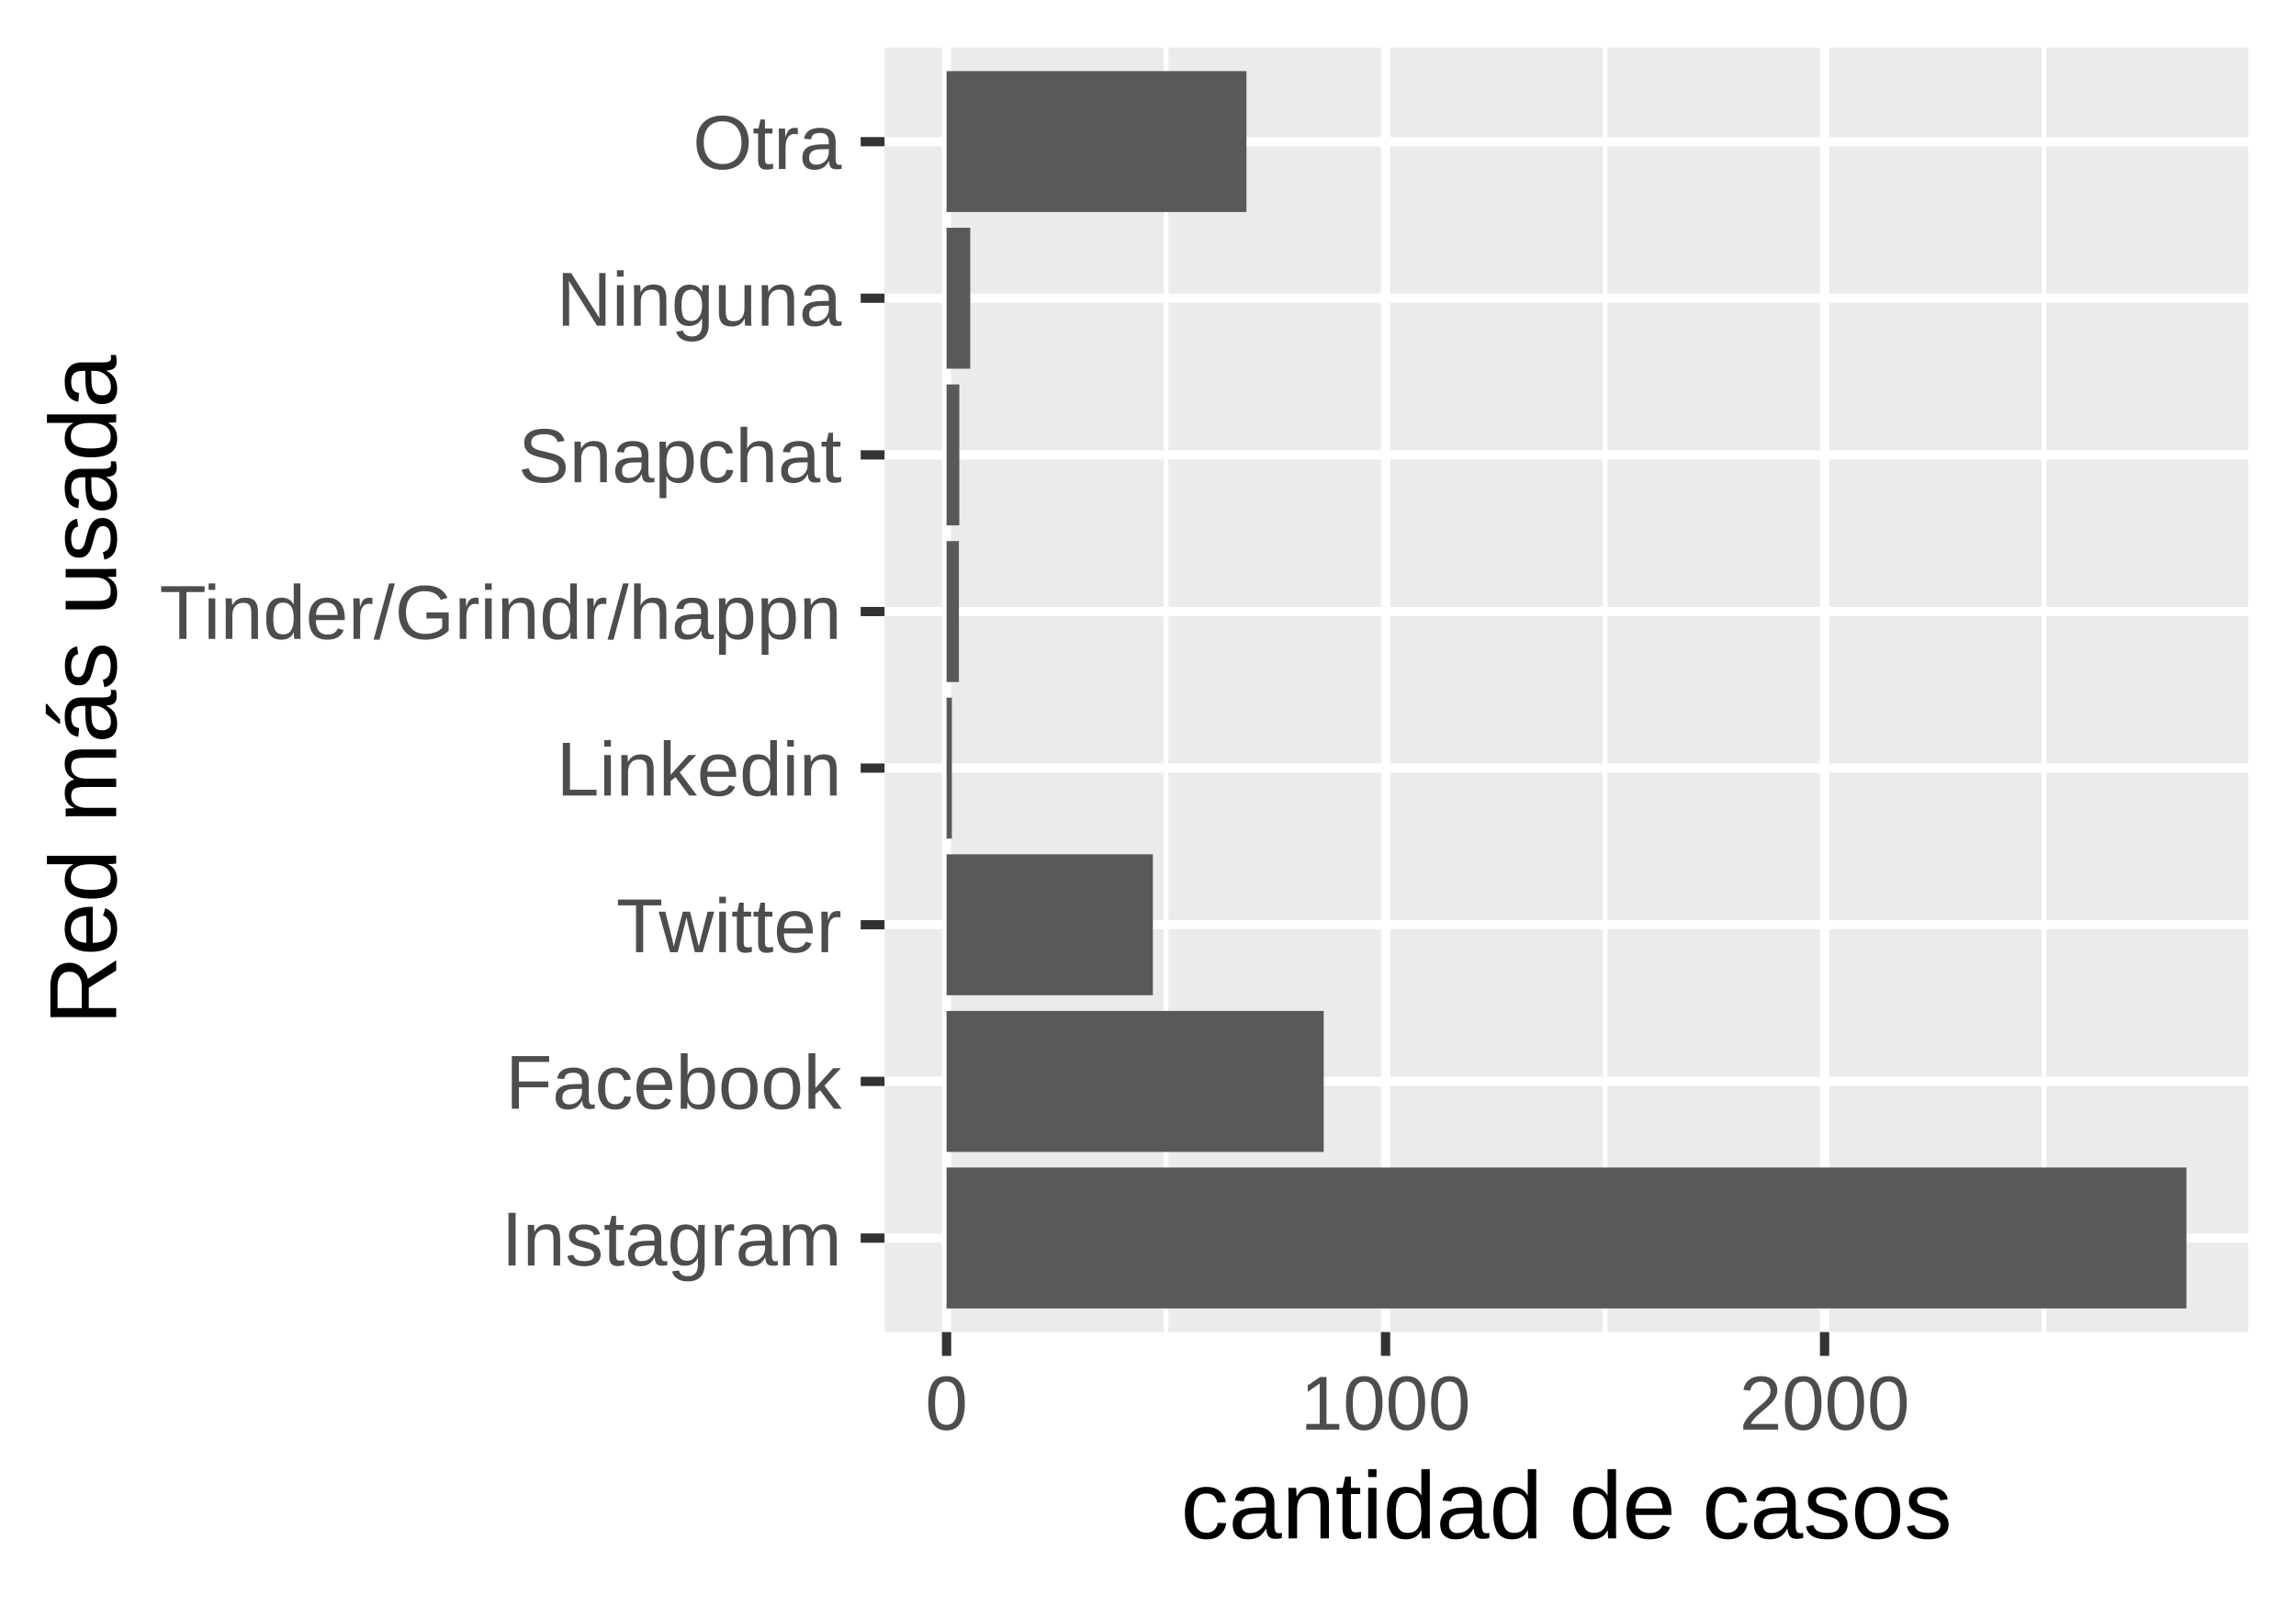
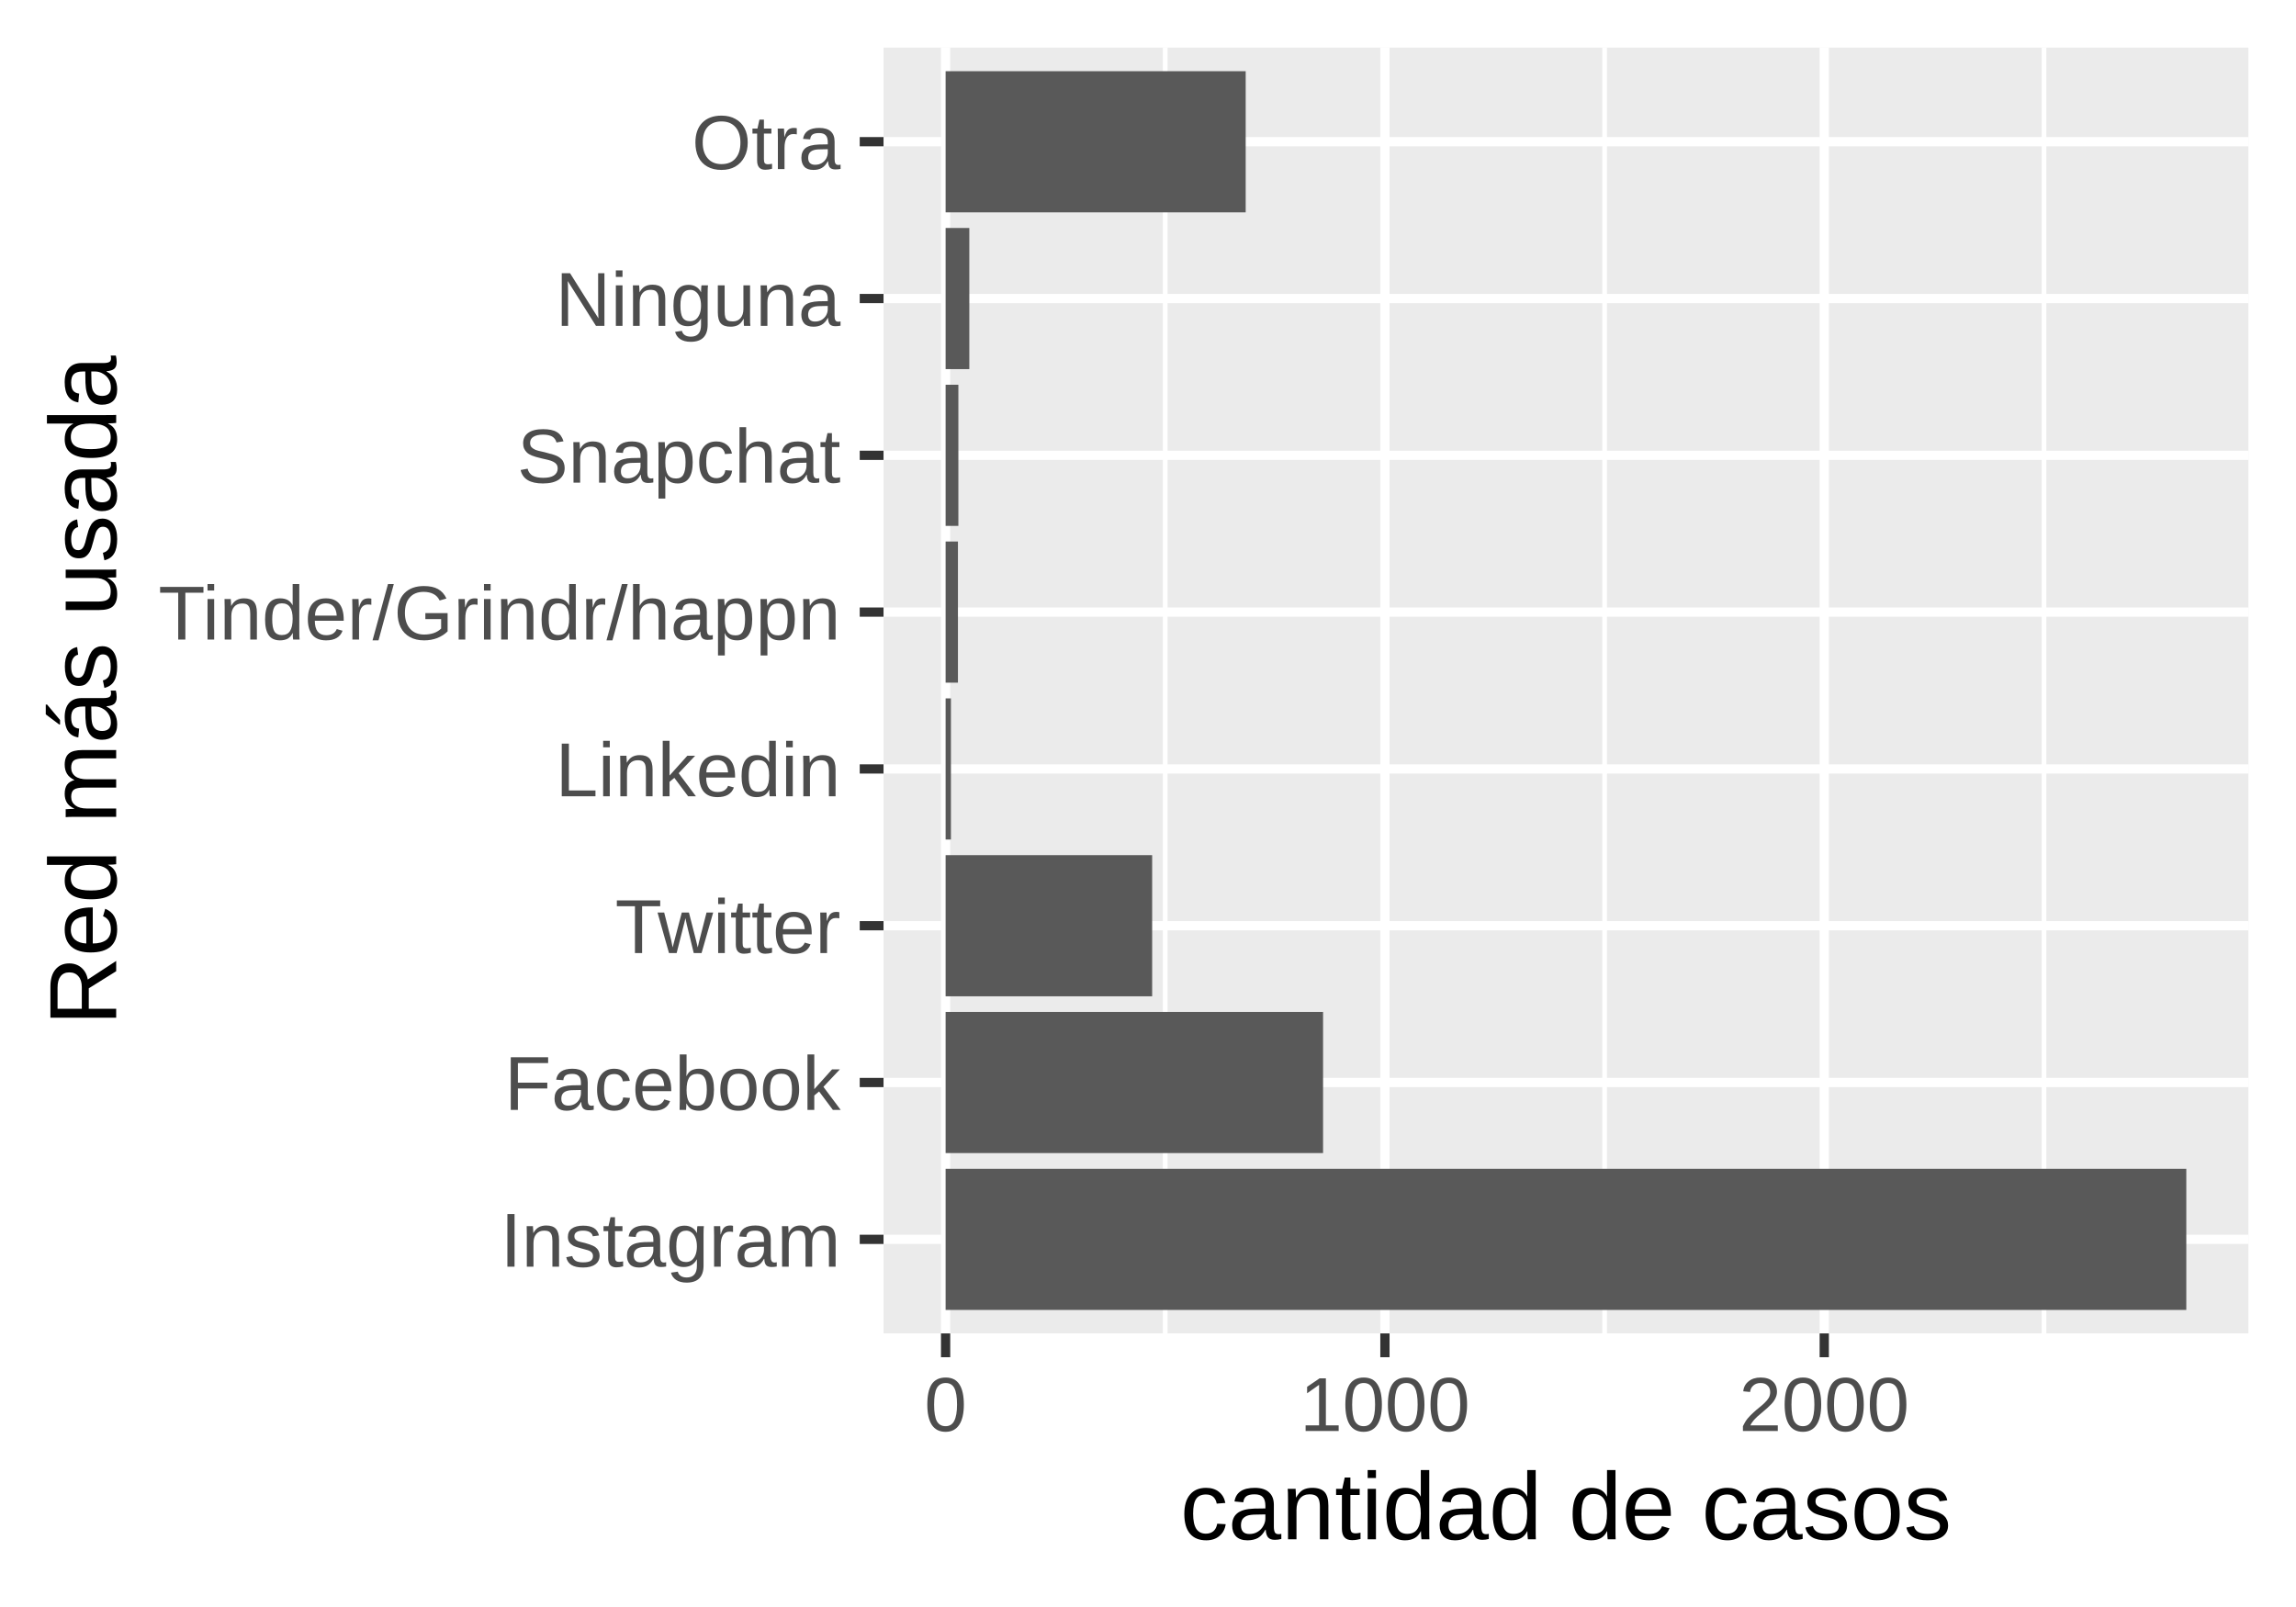
<svg xmlns="http://www.w3.org/2000/svg" class="svglite" width="216.00pt" height="151.20pt" viewBox="0 0 216.00 151.20">
  <defs>
    <style type="text/css">
    .svglite line, .svglite polyline, .svglite polygon, .svglite path, .svglite rect, .svglite circle {
      fill: none;
      stroke: #000000;
      stroke-linecap: round;
      stroke-linejoin: round;
      stroke-miterlimit: 10.00;
    }
    .svglite text {
      white-space: pre;
    }
  </style>
  </defs>
  <rect width="100%" height="100%" style="stroke: none; fill: #FFFFFF;" />
  <defs>
    <clipPath id="cpMC4wMHwyMTYuMDB8MC4wMHwxNTEuMjA=">
      <rect x="0.00" y="0.00" width="216.00" height="151.20" />
    </clipPath>
  </defs>
  <g clip-path="url(#cpMC4wMHwyMTYuMDB8MC4wMHwxNTEuMjA=)">
-     <rect x="0.00" y="0.00" width="216.00" height="151.20" style="stroke-width: 0.87; stroke: #FFFFFF; fill: #FFFFFF;" />
+     <rect x="0" y="0.00" width="216.00" height="151.20" style="stroke-width: 0.87; stroke: #FFFFFF; fill: #FFFFFF;" />
  </g>
  <defs>
-     <clipPath id="cpODMuMjF8MjExLjUyfDQuNDh8MTI1LjMz">
-       <rect x="83.21" y="4.48" width="128.30" height="120.85" />
+     <clipPath id="cpODMuMTJ8MjExLjUyfDQuNDh8MTI1LjQ2">
+       <rect x="83.12" y="4.48" width="128.40" height="120.97" />
    </clipPath>
  </defs>
-   <g clip-path="url(#cpODMuMjF8MjExLjUyfDQuNDh8MTI1LjMz)">
-     <rect x="83.21" y="4.48" width="128.30" height="120.85" style="stroke-width: 0.87; stroke: none; fill: #EBEBEB;" />
-     <polyline points="109.70,125.33 109.70,4.48 " style="stroke-width: 0.44; stroke: #FFFFFF; stroke-linecap: butt;" />
-     <polyline points="151.00,125.33 151.00,4.48 " style="stroke-width: 0.44; stroke: #FFFFFF; stroke-linecap: butt;" />
-     <polyline points="192.30,125.33 192.30,4.48 " style="stroke-width: 0.44; stroke: #FFFFFF; stroke-linecap: butt;" />
-     <polyline points="83.21,116.49 211.52,116.49 " style="stroke-width: 0.87; stroke: #FFFFFF; stroke-linecap: butt;" />
-     <polyline points="83.21,101.75 211.52,101.75 " style="stroke-width: 0.87; stroke: #FFFFFF; stroke-linecap: butt;" />
-     <polyline points="83.21,87.01 211.52,87.01 " style="stroke-width: 0.87; stroke: #FFFFFF; stroke-linecap: butt;" />
-     <polyline points="83.21,72.27 211.52,72.27 " style="stroke-width: 0.87; stroke: #FFFFFF; stroke-linecap: butt;" />
-     <polyline points="83.21,57.54 211.52,57.54 " style="stroke-width: 0.87; stroke: #FFFFFF; stroke-linecap: butt;" />
-     <polyline points="83.21,42.80 211.52,42.80 " style="stroke-width: 0.87; stroke: #FFFFFF; stroke-linecap: butt;" />
-     <polyline points="83.21,28.06 211.52,28.06 " style="stroke-width: 0.87; stroke: #FFFFFF; stroke-linecap: butt;" />
-     <polyline points="83.21,13.33 211.52,13.33 " style="stroke-width: 0.87; stroke: #FFFFFF; stroke-linecap: butt;" />
-     <polyline points="89.05,125.33 89.05,4.48 " style="stroke-width: 0.87; stroke: #FFFFFF; stroke-linecap: butt;" />
-     <polyline points="130.35,125.33 130.35,4.48 " style="stroke-width: 0.87; stroke: #FFFFFF; stroke-linecap: butt;" />
-     <polyline points="171.65,125.33 171.65,4.48 " style="stroke-width: 0.87; stroke: #FFFFFF; stroke-linecap: butt;" />
-     <rect x="89.05" y="109.85" width="116.64" height="13.26" style="stroke-width: 1.07; stroke: none; stroke-linecap: square; stroke-linejoin: miter; fill: #595959;" />
-     <rect x="89.05" y="95.12" width="35.48" height="13.26" style="stroke-width: 1.07; stroke: none; stroke-linecap: square; stroke-linejoin: miter; fill: #595959;" />
-     <rect x="89.05" y="80.38" width="19.41" height="13.26" style="stroke-width: 1.07; stroke: none; stroke-linecap: square; stroke-linejoin: miter; fill: #595959;" />
-     <rect x="89.05" y="65.64" width="0.50" height="13.26" style="stroke-width: 1.07; stroke: none; stroke-linecap: square; stroke-linejoin: miter; fill: #595959;" />
-     <rect x="89.05" y="50.91" width="1.16" height="13.26" style="stroke-width: 1.07; stroke: none; stroke-linecap: square; stroke-linejoin: miter; fill: #595959;" />
-     <rect x="89.05" y="36.17" width="1.20" height="13.26" style="stroke-width: 1.07; stroke: none; stroke-linecap: square; stroke-linejoin: miter; fill: #595959;" />
-     <rect x="89.05" y="21.43" width="2.23" height="13.26" style="stroke-width: 1.07; stroke: none; stroke-linecap: square; stroke-linejoin: miter; fill: #595959;" />
-     <rect x="89.05" y="6.69" width="28.21" height="13.26" style="stroke-width: 1.07; stroke: none; stroke-linecap: square; stroke-linejoin: miter; fill: #595959;" />
+   <g clip-path="url(#cpODMuMTJ8MjExLjUyfDQuNDh8MTI1LjQ2)">
+     <rect x="83.12" y="4.48" width="128.40" height="120.97" style="stroke-width: 0.87; stroke: none; fill: #EBEBEB;" />
+     <polyline points="109.62,125.46 109.62,4.48 " style="stroke-width: 0.44; stroke: #FFFFFF; stroke-linecap: butt;" />
+     <polyline points="150.96,125.46 150.96,4.48 " style="stroke-width: 0.44; stroke: #FFFFFF; stroke-linecap: butt;" />
+     <polyline points="192.29,125.46 192.29,4.48 " style="stroke-width: 0.44; stroke: #FFFFFF; stroke-linecap: butt;" />
+     <polyline points="83.12,116.61 211.52,116.61 " style="stroke-width: 0.87; stroke: #FFFFFF; stroke-linecap: butt;" />
+     <polyline points="83.12,101.85 211.52,101.85 " style="stroke-width: 0.87; stroke: #FFFFFF; stroke-linecap: butt;" />
+     <polyline points="83.12,87.10 211.52,87.10 " style="stroke-width: 0.87; stroke: #FFFFFF; stroke-linecap: butt;" />
+     <polyline points="83.12,72.35 211.52,72.35 " style="stroke-width: 0.87; stroke: #FFFFFF; stroke-linecap: butt;" />
+     <polyline points="83.12,57.59 211.52,57.59 " style="stroke-width: 0.87; stroke: #FFFFFF; stroke-linecap: butt;" />
+     <polyline points="83.12,42.84 211.52,42.84 " style="stroke-width: 0.87; stroke: #FFFFFF; stroke-linecap: butt;" />
+     <polyline points="83.12,28.09 211.52,28.09 " style="stroke-width: 0.87; stroke: #FFFFFF; stroke-linecap: butt;" />
+     <polyline points="83.12,13.33 211.52,13.33 " style="stroke-width: 0.87; stroke: #FFFFFF; stroke-linecap: butt;" />
+     <polyline points="88.96,125.46 88.96,4.48 " style="stroke-width: 0.87; stroke: #FFFFFF; stroke-linecap: butt;" />
+     <polyline points="130.29,125.46 130.29,4.48 " style="stroke-width: 0.87; stroke: #FFFFFF; stroke-linecap: butt;" />
+     <polyline points="171.62,125.46 171.62,4.48 " style="stroke-width: 0.87; stroke: #FFFFFF; stroke-linecap: butt;" />
+     <rect x="88.96" y="109.97" width="116.72" height="13.28" style="stroke-width: 1.07; stroke: none; stroke-linecap: butt; stroke-linejoin: miter; fill: #595959;" />
+     <rect x="88.96" y="95.21" width="35.51" height="13.28" style="stroke-width: 1.07; stroke: none; stroke-linecap: butt; stroke-linejoin: miter; fill: #595959;" />
+     <rect x="88.96" y="80.46" width="19.43" height="13.28" style="stroke-width: 1.07; stroke: none; stroke-linecap: butt; stroke-linejoin: miter; fill: #595959;" />
+     <rect x="88.96" y="65.71" width="0.50" height="13.28" style="stroke-width: 1.07; stroke: none; stroke-linecap: butt; stroke-linejoin: miter; fill: #595959;" />
+     <rect x="88.96" y="50.95" width="1.16" height="13.28" style="stroke-width: 1.07; stroke: none; stroke-linecap: butt; stroke-linejoin: miter; fill: #595959;" />
+     <rect x="88.96" y="36.20" width="1.20" height="13.28" style="stroke-width: 1.07; stroke: none; stroke-linecap: butt; stroke-linejoin: miter; fill: #595959;" />
+     <rect x="88.96" y="21.45" width="2.23" height="13.28" style="stroke-width: 1.07; stroke: none; stroke-linecap: butt; stroke-linejoin: miter; fill: #595959;" />
+     <rect x="88.96" y="6.70" width="28.23" height="13.28" style="stroke-width: 1.07; stroke: none; stroke-linecap: butt; stroke-linejoin: miter; fill: #595959;" />
  </g>
  <g clip-path="url(#cpMC4wMHwyMTYuMDB8MC4wMHwxNTEuMjA=)">
-     <text x="79.18" y="119.06" text-anchor="end" style="font-size: 7.20px;fill: #4D4D4D; font-family: &quot;Arial&quot;;" textLength="31.94px" lengthAdjust="spacingAndGlyphs">Instagram</text>
-     <text x="79.18" y="104.32" text-anchor="end" style="font-size: 7.20px;fill: #4D4D4D; font-family: &quot;Arial&quot;;" textLength="31.56px" lengthAdjust="spacingAndGlyphs">Facebook</text>
-     <text x="79.18" y="89.59" text-anchor="end" style="font-size: 7.20px;fill: #4D4D4D; font-family: &quot;Arial&quot;;" textLength="21.16px" lengthAdjust="spacingAndGlyphs">Twitter</text>
-     <text x="79.18" y="74.85" text-anchor="end" style="font-size: 7.20px;fill: #4D4D4D; font-family: &quot;Arial&quot;;" textLength="26.77px" lengthAdjust="spacingAndGlyphs">Linkedin</text>
-     <text x="79.18" y="60.11" text-anchor="end" style="font-size: 7.20px;fill: #4D4D4D; font-family: &quot;Arial&quot;;" textLength="64.03px" lengthAdjust="spacingAndGlyphs">Tinder/Grindr/happn</text>
-     <text x="79.18" y="45.37" text-anchor="end" style="font-size: 7.20px;fill: #4D4D4D; font-family: &quot;Arial&quot;;" textLength="30.36px" lengthAdjust="spacingAndGlyphs">Snapchat</text>
-     <text x="79.18" y="30.64" text-anchor="end" style="font-size: 7.20px;fill: #4D4D4D; font-family: &quot;Arial&quot;;" textLength="26.77px" lengthAdjust="spacingAndGlyphs">Ninguna</text>
-     <text x="79.18" y="15.90" text-anchor="end" style="font-size: 7.20px;fill: #4D4D4D; font-family: &quot;Arial&quot;;" textLength="13.97px" lengthAdjust="spacingAndGlyphs">Otra</text>
-     <polyline points="80.97,116.49 83.21,116.49 " style="stroke-width: 0.87; stroke: #333333; stroke-linecap: butt;" />
-     <polyline points="80.97,101.75 83.21,101.75 " style="stroke-width: 0.87; stroke: #333333; stroke-linecap: butt;" />
-     <polyline points="80.97,87.01 83.21,87.01 " style="stroke-width: 0.87; stroke: #333333; stroke-linecap: butt;" />
-     <polyline points="80.97,72.27 83.21,72.27 " style="stroke-width: 0.87; stroke: #333333; stroke-linecap: butt;" />
-     <polyline points="80.97,57.54 83.21,57.54 " style="stroke-width: 0.87; stroke: #333333; stroke-linecap: butt;" />
-     <polyline points="80.97,42.80 83.21,42.80 " style="stroke-width: 0.87; stroke: #333333; stroke-linecap: butt;" />
-     <polyline points="80.97,28.06 83.21,28.06 " style="stroke-width: 0.87; stroke: #333333; stroke-linecap: butt;" />
-     <polyline points="80.97,13.33 83.21,13.33 " style="stroke-width: 0.87; stroke: #333333; stroke-linecap: butt;" />
-     <polyline points="89.05,127.57 89.05,125.33 " style="stroke-width: 0.87; stroke: #333333; stroke-linecap: butt;" />
-     <polyline points="130.35,127.57 130.35,125.33 " style="stroke-width: 0.87; stroke: #333333; stroke-linecap: butt;" />
-     <polyline points="171.65,127.57 171.65,125.33 " style="stroke-width: 0.87; stroke: #333333; stroke-linecap: butt;" />
-     <text x="89.05" y="134.51" text-anchor="middle" style="font-size: 7.20px;fill: #4D4D4D; font-family: &quot;Arial&quot;;" textLength="4.00px" lengthAdjust="spacingAndGlyphs">0</text>
-     <text x="130.35" y="134.51" text-anchor="middle" style="font-size: 7.20px;fill: #4D4D4D; font-family: &quot;Arial&quot;;" textLength="15.98px" lengthAdjust="spacingAndGlyphs">1000</text>
-     <text x="171.65" y="134.51" text-anchor="middle" style="font-size: 7.20px;fill: #4D4D4D; font-family: &quot;Arial&quot;;" textLength="15.98px" lengthAdjust="spacingAndGlyphs">2000</text>
-     <text x="147.37" y="144.74" text-anchor="middle" style="font-size: 9.00px; font-family: &quot;Arial&quot;;" textLength="72.53px" lengthAdjust="spacingAndGlyphs">cantidad de casos</text>
-     <text transform="translate(10.93,64.91) rotate(-90)" text-anchor="middle" style="font-size: 9.00px; font-family: &quot;Arial&quot;;" textLength="63.02px" lengthAdjust="spacingAndGlyphs">Red más usada</text>
+     <text x="79.08" y="119.18" text-anchor="end" style="font-size: 7.20px;fill: #4D4D4D; font-family: &quot;Arial&quot;;" textLength="31.94px" lengthAdjust="spacingAndGlyphs">Instagram</text>
+     <text x="79.08" y="104.43" text-anchor="end" style="font-size: 7.20px;fill: #4D4D4D; font-family: &quot;Arial&quot;;" textLength="31.56px" lengthAdjust="spacingAndGlyphs">Facebook</text>
+     <text x="79.08" y="89.67" text-anchor="end" style="font-size: 7.20px;fill: #4D4D4D; font-family: &quot;Arial&quot;;" textLength="21.16px" lengthAdjust="spacingAndGlyphs">Twitter</text>
+     <text x="79.08" y="74.92" text-anchor="end" style="font-size: 7.20px;fill: #4D4D4D; font-family: &quot;Arial&quot;;" textLength="26.77px" lengthAdjust="spacingAndGlyphs">Linkedin</text>
+     <text x="79.08" y="60.17" text-anchor="end" style="font-size: 7.20px;fill: #4D4D4D; font-family: &quot;Arial&quot;;" textLength="64.03px" lengthAdjust="spacingAndGlyphs">Tinder/Grindr/happn</text>
+     <text x="79.08" y="45.41" text-anchor="end" style="font-size: 7.20px;fill: #4D4D4D; font-family: &quot;Arial&quot;;" textLength="30.36px" lengthAdjust="spacingAndGlyphs">Snapchat</text>
+     <text x="79.08" y="30.66" text-anchor="end" style="font-size: 7.20px;fill: #4D4D4D; font-family: &quot;Arial&quot;;" textLength="26.77px" lengthAdjust="spacingAndGlyphs">Ninguna</text>
+     <text x="79.08" y="15.91" text-anchor="end" style="font-size: 7.20px;fill: #4D4D4D; font-family: &quot;Arial&quot;;" textLength="13.97px" lengthAdjust="spacingAndGlyphs">Otra</text>
+     <polyline points="80.88,116.61 83.12,116.61 " style="stroke-width: 0.87; stroke: #333333; stroke-linecap: butt;" />
+     <polyline points="80.88,101.85 83.12,101.85 " style="stroke-width: 0.87; stroke: #333333; stroke-linecap: butt;" />
+     <polyline points="80.88,87.10 83.12,87.10 " style="stroke-width: 0.87; stroke: #333333; stroke-linecap: butt;" />
+     <polyline points="80.88,72.35 83.12,72.35 " style="stroke-width: 0.87; stroke: #333333; stroke-linecap: butt;" />
+     <polyline points="80.88,57.59 83.12,57.59 " style="stroke-width: 0.87; stroke: #333333; stroke-linecap: butt;" />
+     <polyline points="80.88,42.84 83.12,42.84 " style="stroke-width: 0.87; stroke: #333333; stroke-linecap: butt;" />
+     <polyline points="80.88,28.09 83.12,28.09 " style="stroke-width: 0.87; stroke: #333333; stroke-linecap: butt;" />
+     <polyline points="80.88,13.33 83.12,13.33 " style="stroke-width: 0.87; stroke: #333333; stroke-linecap: butt;" />
+     <polyline points="88.96,127.70 88.96,125.46 " style="stroke-width: 0.87; stroke: #333333; stroke-linecap: butt;" />
+     <polyline points="130.29,127.70 130.29,125.46 " style="stroke-width: 0.87; stroke: #333333; stroke-linecap: butt;" />
+     <polyline points="171.62,127.70 171.62,125.46 " style="stroke-width: 0.87; stroke: #333333; stroke-linecap: butt;" />
+     <text x="88.96" y="134.64" text-anchor="middle" style="font-size: 7.20px;fill: #4D4D4D; font-family: &quot;Arial&quot;;" textLength="4.00px" lengthAdjust="spacingAndGlyphs">0</text>
+     <text x="130.29" y="134.64" text-anchor="middle" style="font-size: 7.20px;fill: #4D4D4D; font-family: &quot;Arial&quot;;" textLength="15.98px" lengthAdjust="spacingAndGlyphs">1000</text>
+     <text x="171.62" y="134.64" text-anchor="middle" style="font-size: 7.20px;fill: #4D4D4D; font-family: &quot;Arial&quot;;" textLength="15.98px" lengthAdjust="spacingAndGlyphs">2000</text>
+     <text x="147.32" y="144.83" text-anchor="middle" style="font-size: 9.00px; font-family: &quot;Arial&quot;;" textLength="72.53px" lengthAdjust="spacingAndGlyphs">cantidad de casos</text>
+     <text transform="translate(10.93,64.97) rotate(-90)" text-anchor="middle" style="font-size: 9.00px; font-family: &quot;Arial&quot;;" textLength="63.02px" lengthAdjust="spacingAndGlyphs">Red más usada</text>
  </g>
</svg>
